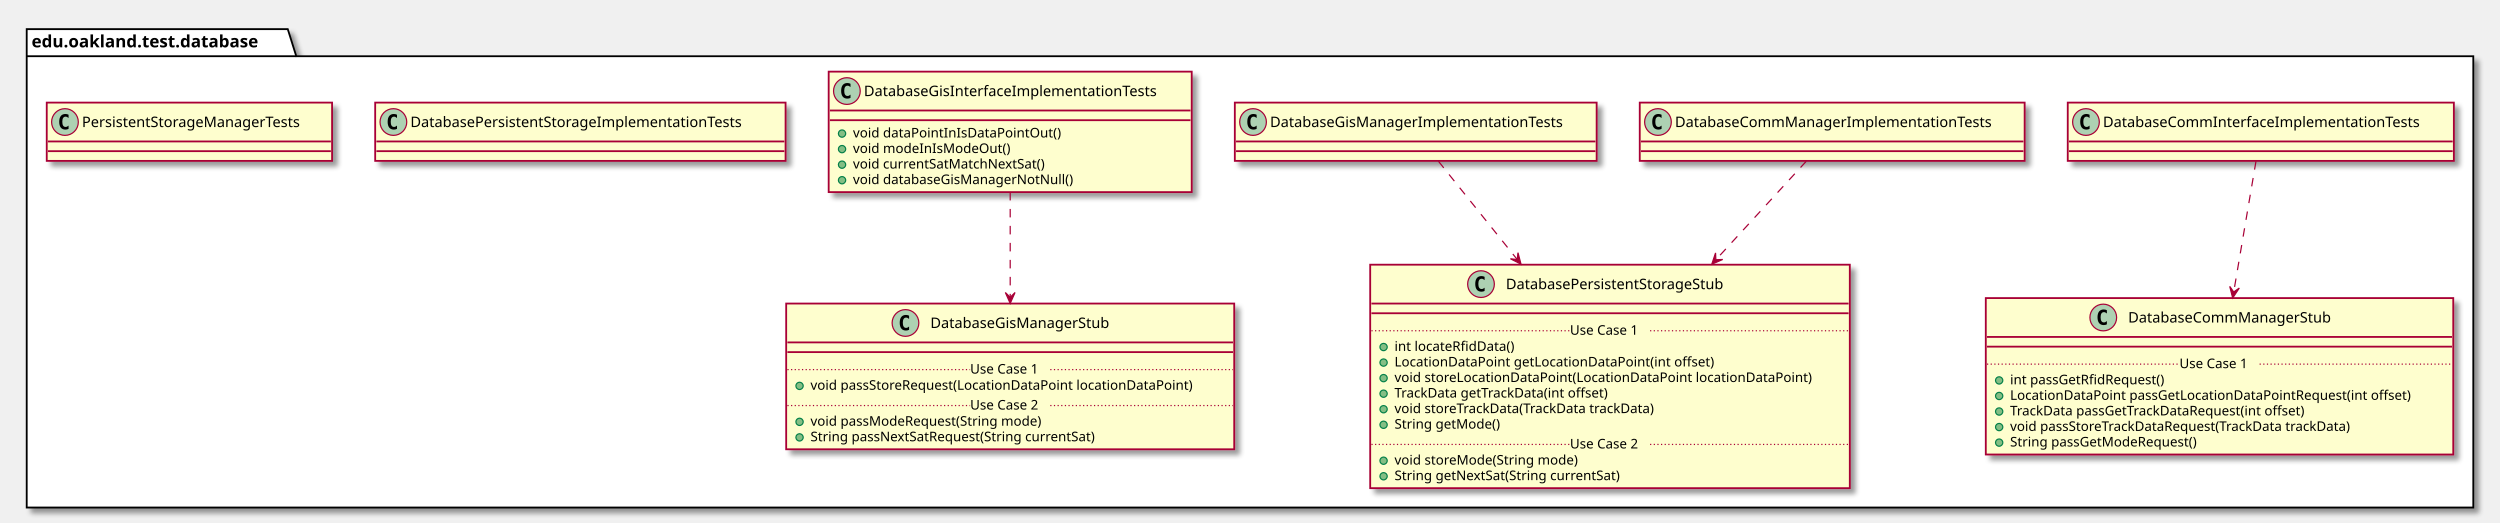
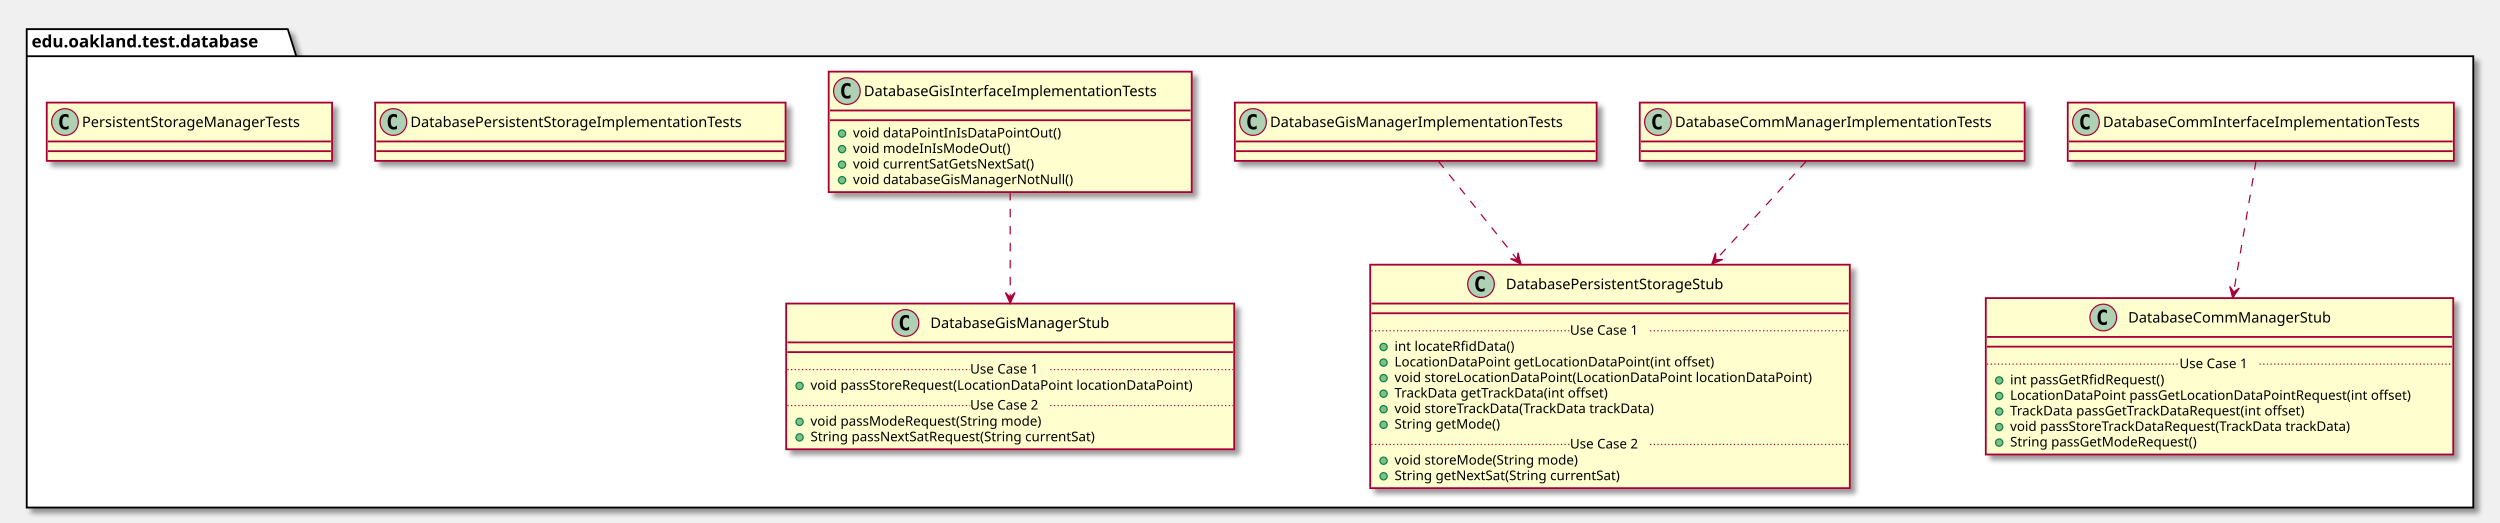
<svg xmlns="http://www.w3.org/2000/svg" contentScriptType="application/ecmascript" contentStyleType="text/css" height="430px" preserveAspectRatio="none" style="width:2059px;height:430px;" version="1.1" viewBox="0 0 2059 430" width="2059px" zoomAndPan="magnify">
  <defs>
-     <filter height="300%" id="f1quwtvy1911d8" width="300%" x="-1" y="-1">
+     <filter height="300%" id="fltw43q239fca" width="300%" x="-1" y="-1">
      <feGaussianBlur result="blurOut" stdDeviation="2.0" />
      <feColorMatrix in="blurOut" result="blurOut2" type="matrix" values="0 0 0 0 0 0 0 0 0 0 0 0 0 0 0 0 0 0 .4 0" />
      <feOffset dx="4.0" dy="4.0" in="blurOut2" result="blurOut3" />
      <feBlend in="SourceGraphic" in2="blurOut3" mode="normal" />
    </filter>
  </defs>
  <g>
-     <polygon fill="#FFFFFF" filter="url(#f1quwtvy1911d8)" points="22,24,237,24,244,46.297,2037,46.297,2037,418,22,418,22,24" style="stroke: #000000; stroke-width: 1.5;" />
+     <polygon fill="#FFFFFF" filter="url(#fltw43q239fca)" points="22,24,237,24,244,46.297,2037,46.297,2037,418,22,418,22,24" style="stroke: #000000; stroke-width: 1.5;" />
    <line style="stroke: #000000; stroke-width: 1.5;" x1="22" x2="244" y1="46.297" y2="46.297" />
    <text fill="#000000" font-family="sans-serif" font-size="14" font-weight="bold" lengthAdjust="spacingAndGlyphs" textLength="209" x="26" y="38.995">edu.oakland.test.database</text>
-     <rect fill="#FEFECE" filter="url(#f1quwtvy1911d8)" height="48" id="DatabaseCommInterfaceImplementationTests" style="stroke: #A80036; stroke-width: 1.5;" width="318" x="1703" y="84.5" />
+     <rect fill="#FEFECE" filter="url(#fltw43q239fca)" height="48" id="DatabaseCommInterfaceImplementationTests" style="stroke: #A80036; stroke-width: 1.5;" width="318" x="1703" y="84.5" />
    <ellipse cx="1718" cy="100.5" fill="#ADD1B2" rx="11" ry="11" style="stroke: #A80036; stroke-width: 1.0;" />
    <path d="M1720.969,106.141 Q1720.391,106.438 1719.75,106.578 Q1719.109,106.734 1718.406,106.734 Q1715.906,106.734 1714.578,105.094 Q1713.266,103.438 1713.266,100.312 Q1713.266,97.188 1714.578,95.531 Q1715.906,93.875 1718.406,93.875 Q1719.109,93.875 1719.75,94.031 Q1720.406,94.188 1720.969,94.484 L1720.969,97.203 Q1720.344,96.625 1719.75,96.359 Q1719.156,96.078 1718.531,96.078 Q1717.188,96.078 1716.5,97.156 Q1715.812,98.219 1715.812,100.312 Q1715.812,102.406 1716.5,103.484 Q1717.188,104.547 1718.531,104.547 Q1719.156,104.547 1719.75,104.281 Q1720.344,104 1720.969,103.422 L1720.969,106.141 Z " />
    <text fill="#000000" font-family="sans-serif" font-size="12" lengthAdjust="spacingAndGlyphs" textLength="286" x="1732" y="104.654">DatabaseCommInterfaceImplementationTests</text>
    <line style="stroke: #A80036; stroke-width: 1.5;" x1="1704" x2="2020" y1="116.5" y2="116.5" />
    <line style="stroke: #A80036; stroke-width: 1.5;" x1="1704" x2="2020" y1="124.5" y2="124.5" />
-     <rect fill="#FEFECE" filter="url(#f1quwtvy1911d8)" height="128.828" id="DatabaseCommManagerStub" style="stroke: #A80036; stroke-width: 1.5;" width="385" x="1635.5" y="245.5" />
+     <rect fill="#FEFECE" filter="url(#fltw43q239fca)" height="128.828" id="DatabaseCommManagerStub" style="stroke: #A80036; stroke-width: 1.5;" width="385" x="1635.5" y="245.5" />
    <ellipse cx="1732.25" cy="261.5" fill="#ADD1B2" rx="11" ry="11" style="stroke: #A80036; stroke-width: 1.0;" />
    <path d="M1735.219,267.141 Q1734.641,267.438 1734,267.578 Q1733.359,267.734 1732.656,267.734 Q1730.156,267.734 1728.828,266.094 Q1727.516,264.438 1727.516,261.312 Q1727.516,258.188 1728.828,256.531 Q1730.156,254.875 1732.656,254.875 Q1733.359,254.875 1734,255.031 Q1734.656,255.188 1735.219,255.484 L1735.219,258.203 Q1734.594,257.625 1734,257.359 Q1733.406,257.078 1732.781,257.078 Q1731.438,257.078 1730.75,258.156 Q1730.062,259.219 1730.062,261.312 Q1730.062,263.406 1730.75,264.484 Q1731.438,265.547 1732.781,265.547 Q1733.406,265.547 1734,265.281 Q1734.594,265 1735.219,264.422 L1735.219,267.141 Z " />
    <text fill="#000000" font-family="sans-serif" font-size="12" lengthAdjust="spacingAndGlyphs" textLength="183" x="1752.75" y="265.654">DatabaseCommManagerStub</text>
    <line style="stroke: #A80036; stroke-width: 1.5;" x1="1636.5" x2="2019.5" y1="277.5" y2="277.5" />
    <line style="stroke: #A80036; stroke-width: 1.5;" x1="1636.5" x2="2019.5" y1="285.5" y2="285.5" />
    <ellipse cx="1646.5" cy="313.305" fill="#84BE84" rx="3" ry="3" style="stroke: #038048; stroke-width: 1.0;" />
    <text fill="#000000" font-family="sans-serif" font-size="11" lengthAdjust="spacingAndGlyphs" textLength="141" x="1655.5" y="316.515">int passGetRfidRequest()</text>
    <ellipse cx="1646.5" cy="326.109" fill="#84BE84" rx="3" ry="3" style="stroke: #038048; stroke-width: 1.0;" />
    <text fill="#000000" font-family="sans-serif" font-size="11" lengthAdjust="spacingAndGlyphs" textLength="359" x="1655.5" y="329.32">LocationDataPoint passGetLocationDataPointRequest(int offset)</text>
    <ellipse cx="1646.5" cy="338.914" fill="#84BE84" rx="3" ry="3" style="stroke: #038048; stroke-width: 1.0;" />
    <text fill="#000000" font-family="sans-serif" font-size="11" lengthAdjust="spacingAndGlyphs" textLength="271" x="1655.5" y="342.125">TrackData passGetTrackDataRequest(int offset)</text>
    <ellipse cx="1646.5" cy="351.719" fill="#84BE84" rx="3" ry="3" style="stroke: #038048; stroke-width: 1.0;" />
    <text fill="#000000" font-family="sans-serif" font-size="11" lengthAdjust="spacingAndGlyphs" textLength="312" x="1655.5" y="354.929">void passStoreTrackDataRequest(TrackData trackData)</text>
    <ellipse cx="1646.5" cy="364.523" fill="#84BE84" rx="3" ry="3" style="stroke: #038048; stroke-width: 1.0;" />
    <text fill="#000000" font-family="sans-serif" font-size="11" lengthAdjust="spacingAndGlyphs" textLength="170" x="1655.5" y="367.734">String passGetModeRequest()</text>
    <line style="stroke: #A80036; stroke-width: 1.0; stroke-dasharray: 1.0,2.0;" x1="1636.5" x2="1795" y1="299.902" y2="299.902" />
    <text fill="#000000" font-family="sans-serif" font-size="11" lengthAdjust="spacingAndGlyphs" textLength="66" x="1795" y="303.21">Use Case 1</text>
    <line style="stroke: #A80036; stroke-width: 1.0; stroke-dasharray: 1.0,2.0;" x1="1861" x2="2019.5" y1="299.902" y2="299.902" />
-     <rect fill="#FEFECE" filter="url(#f1quwtvy1911d8)" height="48" id="DatabaseCommManagerImplementationTests" style="stroke: #A80036; stroke-width: 1.5;" width="317" x="1350.5" y="84.5" />
+     <rect fill="#FEFECE" filter="url(#fltw43q239fca)" height="48" id="DatabaseCommManagerImplementationTests" style="stroke: #A80036; stroke-width: 1.5;" width="317" x="1350.5" y="84.5" />
    <ellipse cx="1365.5" cy="100.5" fill="#ADD1B2" rx="11" ry="11" style="stroke: #A80036; stroke-width: 1.0;" />
    <path d="M1368.469,106.141 Q1367.891,106.438 1367.25,106.578 Q1366.609,106.734 1365.906,106.734 Q1363.406,106.734 1362.078,105.094 Q1360.766,103.438 1360.766,100.312 Q1360.766,97.188 1362.078,95.531 Q1363.406,93.875 1365.906,93.875 Q1366.609,93.875 1367.25,94.031 Q1367.906,94.188 1368.469,94.484 L1368.469,97.203 Q1367.844,96.625 1367.25,96.359 Q1366.656,96.078 1366.031,96.078 Q1364.688,96.078 1364,97.156 Q1363.312,98.219 1363.312,100.312 Q1363.312,102.406 1364,103.484 Q1364.688,104.547 1366.031,104.547 Q1366.656,104.547 1367.25,104.281 Q1367.844,104 1368.469,103.422 L1368.469,106.141 Z " />
    <text fill="#000000" font-family="sans-serif" font-size="12" lengthAdjust="spacingAndGlyphs" textLength="285" x="1379.5" y="104.654">DatabaseCommManagerImplementationTests</text>
    <line style="stroke: #A80036; stroke-width: 1.5;" x1="1351.5" x2="1666.5" y1="116.5" y2="116.5" />
    <line style="stroke: #A80036; stroke-width: 1.5;" x1="1351.5" x2="1666.5" y1="124.5" y2="124.5" />
-     <rect fill="#FEFECE" filter="url(#f1quwtvy1911d8)" height="184.047" id="DatabasePersistentStorageStub" style="stroke: #A80036; stroke-width: 1.5;" width="395" x="1128.5" y="218" />
+     <rect fill="#FEFECE" filter="url(#fltw43q239fca)" height="184.047" id="DatabasePersistentStorageStub" style="stroke: #A80036; stroke-width: 1.5;" width="395" x="1128.5" y="218" />
    <ellipse cx="1219.75" cy="234" fill="#ADD1B2" rx="11" ry="11" style="stroke: #A80036; stroke-width: 1.0;" />
    <path d="M1222.719,239.641 Q1222.141,239.938 1221.5,240.078 Q1220.859,240.234 1220.156,240.234 Q1217.656,240.234 1216.328,238.594 Q1215.016,236.938 1215.016,233.812 Q1215.016,230.688 1216.328,229.031 Q1217.656,227.375 1220.156,227.375 Q1220.859,227.375 1221.5,227.531 Q1222.156,227.688 1222.719,227.984 L1222.719,230.703 Q1222.094,230.125 1221.5,229.859 Q1220.906,229.578 1220.281,229.578 Q1218.938,229.578 1218.25,230.656 Q1217.562,231.719 1217.562,233.812 Q1217.562,235.906 1218.25,236.984 Q1218.938,238.047 1220.281,238.047 Q1220.906,238.047 1221.5,237.781 Q1222.094,237.5 1222.719,236.922 L1222.719,239.641 Z " />
    <text fill="#000000" font-family="sans-serif" font-size="12" lengthAdjust="spacingAndGlyphs" textLength="204" x="1240.25" y="238.154">DatabasePersistentStorageStub</text>
    <line style="stroke: #A80036; stroke-width: 1.5;" x1="1129.5" x2="1522.5" y1="250" y2="250" />
    <line style="stroke: #A80036; stroke-width: 1.5;" x1="1129.5" x2="1522.5" y1="258" y2="258" />
    <ellipse cx="1139.5" cy="285.805" fill="#84BE84" rx="3" ry="3" style="stroke: #038048; stroke-width: 1.0;" />
    <text fill="#000000" font-family="sans-serif" font-size="11" lengthAdjust="spacingAndGlyphs" textLength="107" x="1148.5" y="289.015">int locateRfidData()</text>
    <ellipse cx="1139.5" cy="298.609" fill="#84BE84" rx="3" ry="3" style="stroke: #038048; stroke-width: 1.0;" />
    <text fill="#000000" font-family="sans-serif" font-size="11" lengthAdjust="spacingAndGlyphs" textLength="283" x="1148.5" y="301.82">LocationDataPoint getLocationDataPoint(int offset)</text>
    <ellipse cx="1139.5" cy="311.414" fill="#84BE84" rx="3" ry="3" style="stroke: #038048; stroke-width: 1.0;" />
    <text fill="#000000" font-family="sans-serif" font-size="11" lengthAdjust="spacingAndGlyphs" textLength="369" x="1148.5" y="314.625">void storeLocationDataPoint(LocationDataPoint locationDataPoint)</text>
    <ellipse cx="1139.5" cy="324.219" fill="#84BE84" rx="3" ry="3" style="stroke: #038048; stroke-width: 1.0;" />
    <text fill="#000000" font-family="sans-serif" font-size="11" lengthAdjust="spacingAndGlyphs" textLength="195" x="1148.5" y="327.429">TrackData getTrackData(int offset)</text>
    <ellipse cx="1139.5" cy="337.023" fill="#84BE84" rx="3" ry="3" style="stroke: #038048; stroke-width: 1.0;" />
    <text fill="#000000" font-family="sans-serif" font-size="11" lengthAdjust="spacingAndGlyphs" textLength="237" x="1148.5" y="340.234">void storeTrackData(TrackData trackData)</text>
    <ellipse cx="1139.5" cy="349.828" fill="#84BE84" rx="3" ry="3" style="stroke: #038048; stroke-width: 1.0;" />
    <text fill="#000000" font-family="sans-serif" font-size="11" lengthAdjust="spacingAndGlyphs" textLength="94" x="1148.5" y="353.039">String getMode()</text>
    <line style="stroke: #A80036; stroke-width: 1.0; stroke-dasharray: 1.0,2.0;" x1="1129.5" x2="1293" y1="272.402" y2="272.402" />
    <text fill="#000000" font-family="sans-serif" font-size="11" lengthAdjust="spacingAndGlyphs" textLength="66" x="1293" y="275.71">Use Case 1</text>
    <line style="stroke: #A80036; stroke-width: 1.0; stroke-dasharray: 1.0,2.0;" x1="1359" x2="1522.5" y1="272.402" y2="272.402" />
    <ellipse cx="1139.5" cy="379.438" fill="#84BE84" rx="3" ry="3" style="stroke: #038048; stroke-width: 1.0;" />
    <text fill="#000000" font-family="sans-serif" font-size="11" lengthAdjust="spacingAndGlyphs" textLength="165" x="1148.5" y="382.648">void storeMode(String mode)</text>
    <ellipse cx="1139.5" cy="392.242" fill="#84BE84" rx="3" ry="3" style="stroke: #038048; stroke-width: 1.0;" />
    <text fill="#000000" font-family="sans-serif" font-size="11" lengthAdjust="spacingAndGlyphs" textLength="206" x="1148.5" y="395.453">String getNextSat(String currentSat)</text>
    <line style="stroke: #A80036; stroke-width: 1.0; stroke-dasharray: 1.0,2.0;" x1="1129.5" x2="1293" y1="366.035" y2="366.035" />
    <text fill="#000000" font-family="sans-serif" font-size="11" lengthAdjust="spacingAndGlyphs" textLength="66" x="1293" y="369.343">Use Case 2</text>
    <line style="stroke: #A80036; stroke-width: 1.0; stroke-dasharray: 1.0,2.0;" x1="1359" x2="1522.5" y1="366.035" y2="366.035" />
-     <rect fill="#FEFECE" filter="url(#f1quwtvy1911d8)" height="99.219" id="DatabaseGisInterfaceImplementationTests" style="stroke: #A80036; stroke-width: 1.5;" width="299" x="682.5" y="59" />
+     <rect fill="#FEFECE" filter="url(#fltw43q239fca)" height="99.219" id="DatabaseGisInterfaceImplementationTests" style="stroke: #A80036; stroke-width: 1.5;" width="299" x="682.5" y="59" />
    <ellipse cx="697.5" cy="75" fill="#ADD1B2" rx="11" ry="11" style="stroke: #A80036; stroke-width: 1.0;" />
    <path d="M700.469,80.641 Q699.891,80.938 699.25,81.078 Q698.609,81.234 697.906,81.234 Q695.406,81.234 694.078,79.594 Q692.766,77.938 692.766,74.812 Q692.766,71.688 694.078,70.031 Q695.406,68.375 697.906,68.375 Q698.609,68.375 699.25,68.531 Q699.906,68.688 700.469,68.984 L700.469,71.703 Q699.844,71.125 699.25,70.859 Q698.656,70.578 698.031,70.578 Q696.688,70.578 696,71.656 Q695.312,72.719 695.312,74.812 Q695.312,76.906 696,77.984 Q696.688,79.047 698.031,79.047 Q698.656,79.047 699.25,78.781 Q699.844,78.5 700.469,77.922 L700.469,80.641 Z " />
    <text fill="#000000" font-family="sans-serif" font-size="12" lengthAdjust="spacingAndGlyphs" textLength="267" x="711.5" y="79.154">DatabaseGisInterfaceImplementationTests</text>
    <line style="stroke: #A80036; stroke-width: 1.5;" x1="683.5" x2="980.5" y1="91" y2="91" />
    <line style="stroke: #A80036; stroke-width: 1.5;" x1="683.5" x2="980.5" y1="99" y2="99" />
    <ellipse cx="693.5" cy="110" fill="#84BE84" rx="3" ry="3" style="stroke: #038048; stroke-width: 1.0;" />
    <text fill="#000000" font-family="sans-serif" font-size="11" lengthAdjust="spacingAndGlyphs" textLength="182" x="702.5" y="113.21">void dataPointInIsDataPointOut()</text>
    <ellipse cx="693.5" cy="122.805" fill="#84BE84" rx="3" ry="3" style="stroke: #038048; stroke-width: 1.0;" />
    <text fill="#000000" font-family="sans-serif" font-size="11" lengthAdjust="spacingAndGlyphs" textLength="137" x="702.5" y="126.015">void modeInIsModeOut()</text>
    <ellipse cx="693.5" cy="135.609" fill="#84BE84" rx="3" ry="3" style="stroke: #038048; stroke-width: 1.0;" />
-     <text fill="#000000" font-family="sans-serif" font-size="11" lengthAdjust="spacingAndGlyphs" textLength="172" x="702.5" y="138.82">void currentSatMatchNextSat()</text>
+     <text fill="#000000" font-family="sans-serif" font-size="11" lengthAdjust="spacingAndGlyphs" textLength="166" x="702.5" y="138.82">void currentSatGetsNextSat()</text>
    <ellipse cx="693.5" cy="148.414" fill="#84BE84" rx="3" ry="3" style="stroke: #038048; stroke-width: 1.0;" />
    <text fill="#000000" font-family="sans-serif" font-size="11" lengthAdjust="spacingAndGlyphs" textLength="196" x="702.5" y="151.625">void databaseGisManagerNotNull()</text>
-     <rect fill="#FEFECE" filter="url(#f1quwtvy1911d8)" height="120.023" id="DatabaseGisManagerStub" style="stroke: #A80036; stroke-width: 1.5;" width="369" x="647.5" y="250" />
+     <rect fill="#FEFECE" filter="url(#fltw43q239fca)" height="120.023" id="DatabaseGisManagerStub" style="stroke: #A80036; stroke-width: 1.5;" width="369" x="647.5" y="250" />
    <ellipse cx="745.75" cy="266" fill="#ADD1B2" rx="11" ry="11" style="stroke: #A80036; stroke-width: 1.0;" />
    <path d="M748.719,271.641 Q748.141,271.938 747.5,272.078 Q746.859,272.234 746.156,272.234 Q743.656,272.234 742.328,270.594 Q741.016,268.938 741.016,265.812 Q741.016,262.688 742.328,261.031 Q743.656,259.375 746.156,259.375 Q746.859,259.375 747.5,259.531 Q748.156,259.688 748.719,259.984 L748.719,262.703 Q748.094,262.125 747.5,261.859 Q746.906,261.578 746.281,261.578 Q744.938,261.578 744.25,262.656 Q743.562,263.719 743.562,265.812 Q743.562,267.906 744.25,268.984 Q744.938,270.047 746.281,270.047 Q746.906,270.047 747.5,269.781 Q748.094,269.5 748.719,268.922 L748.719,271.641 Z " />
    <text fill="#000000" font-family="sans-serif" font-size="12" lengthAdjust="spacingAndGlyphs" textLength="164" x="766.25" y="270.154">DatabaseGisManagerStub</text>
    <line style="stroke: #A80036; stroke-width: 1.5;" x1="648.5" x2="1015.5" y1="282" y2="282" />
    <line style="stroke: #A80036; stroke-width: 1.5;" x1="648.5" x2="1015.5" y1="290" y2="290" />
    <ellipse cx="658.5" cy="317.805" fill="#84BE84" rx="3" ry="3" style="stroke: #038048; stroke-width: 1.0;" />
    <text fill="#000000" font-family="sans-serif" font-size="11" lengthAdjust="spacingAndGlyphs" textLength="343" x="667.5" y="321.015">void passStoreRequest(LocationDataPoint locationDataPoint)</text>
    <line style="stroke: #A80036; stroke-width: 1.0; stroke-dasharray: 1.0,2.0;" x1="648.5" x2="799" y1="304.402" y2="304.402" />
    <text fill="#000000" font-family="sans-serif" font-size="11" lengthAdjust="spacingAndGlyphs" textLength="66" x="799" y="307.71">Use Case 1</text>
    <line style="stroke: #A80036; stroke-width: 1.0; stroke-dasharray: 1.0,2.0;" x1="865" x2="1015.5" y1="304.402" y2="304.402" />
    <ellipse cx="658.5" cy="347.414" fill="#84BE84" rx="3" ry="3" style="stroke: #038048; stroke-width: 1.0;" />
    <text fill="#000000" font-family="sans-serif" font-size="11" lengthAdjust="spacingAndGlyphs" textLength="209" x="667.5" y="350.625">void passModeRequest(String mode)</text>
    <ellipse cx="658.5" cy="360.219" fill="#84BE84" rx="3" ry="3" style="stroke: #038048; stroke-width: 1.0;" />
    <text fill="#000000" font-family="sans-serif" font-size="11" lengthAdjust="spacingAndGlyphs" textLength="262" x="667.5" y="363.429">String passNextSatRequest(String currentSat)</text>
    <line style="stroke: #A80036; stroke-width: 1.0; stroke-dasharray: 1.0,2.0;" x1="648.5" x2="799" y1="334.012" y2="334.012" />
    <text fill="#000000" font-family="sans-serif" font-size="11" lengthAdjust="spacingAndGlyphs" textLength="66" x="799" y="337.32">Use Case 2</text>
    <line style="stroke: #A80036; stroke-width: 1.0; stroke-dasharray: 1.0,2.0;" x1="865" x2="1015.5" y1="334.012" y2="334.012" />
-     <rect fill="#FEFECE" filter="url(#f1quwtvy1911d8)" height="48" id="DatabaseGisManagerImplementationTests" style="stroke: #A80036; stroke-width: 1.5;" width="298" x="1017" y="84.5" />
+     <rect fill="#FEFECE" filter="url(#fltw43q239fca)" height="48" id="DatabaseGisManagerImplementationTests" style="stroke: #A80036; stroke-width: 1.5;" width="298" x="1017" y="84.5" />
    <ellipse cx="1032" cy="100.5" fill="#ADD1B2" rx="11" ry="11" style="stroke: #A80036; stroke-width: 1.0;" />
    <path d="M1034.969,106.141 Q1034.391,106.438 1033.75,106.578 Q1033.109,106.734 1032.406,106.734 Q1029.906,106.734 1028.578,105.094 Q1027.266,103.438 1027.266,100.312 Q1027.266,97.188 1028.578,95.531 Q1029.906,93.875 1032.406,93.875 Q1033.109,93.875 1033.75,94.031 Q1034.406,94.188 1034.969,94.484 L1034.969,97.203 Q1034.344,96.625 1033.75,96.359 Q1033.156,96.078 1032.531,96.078 Q1031.188,96.078 1030.5,97.156 Q1029.812,98.219 1029.812,100.312 Q1029.812,102.406 1030.5,103.484 Q1031.188,104.547 1032.531,104.547 Q1033.156,104.547 1033.75,104.281 Q1034.344,104 1034.969,103.422 L1034.969,106.141 Z " />
    <text fill="#000000" font-family="sans-serif" font-size="12" lengthAdjust="spacingAndGlyphs" textLength="266" x="1046" y="104.654">DatabaseGisManagerImplementationTests</text>
    <line style="stroke: #A80036; stroke-width: 1.5;" x1="1018" x2="1314" y1="116.5" y2="116.5" />
    <line style="stroke: #A80036; stroke-width: 1.5;" x1="1018" x2="1314" y1="124.5" y2="124.5" />
-     <rect fill="#FEFECE" filter="url(#f1quwtvy1911d8)" height="48" id="DatabasePersistentStorageImplementationTests" style="stroke: #A80036; stroke-width: 1.5;" width="338" x="309" y="84.5" />
+     <rect fill="#FEFECE" filter="url(#fltw43q239fca)" height="48" id="DatabasePersistentStorageImplementationTests" style="stroke: #A80036; stroke-width: 1.5;" width="338" x="309" y="84.5" />
    <ellipse cx="324" cy="100.5" fill="#ADD1B2" rx="11" ry="11" style="stroke: #A80036; stroke-width: 1.0;" />
    <path d="M326.969,106.141 Q326.391,106.438 325.75,106.578 Q325.109,106.734 324.406,106.734 Q321.906,106.734 320.578,105.094 Q319.266,103.438 319.266,100.312 Q319.266,97.188 320.578,95.531 Q321.906,93.875 324.406,93.875 Q325.109,93.875 325.75,94.031 Q326.406,94.188 326.969,94.484 L326.969,97.203 Q326.344,96.625 325.75,96.359 Q325.156,96.078 324.531,96.078 Q323.188,96.078 322.5,97.156 Q321.812,98.219 321.812,100.312 Q321.812,102.406 322.5,103.484 Q323.188,104.547 324.531,104.547 Q325.156,104.547 325.75,104.281 Q326.344,104 326.969,103.422 L326.969,106.141 Z " />
    <text fill="#000000" font-family="sans-serif" font-size="12" lengthAdjust="spacingAndGlyphs" textLength="306" x="338" y="104.654">DatabasePersistentStorageImplementationTests</text>
    <line style="stroke: #A80036; stroke-width: 1.5;" x1="310" x2="646" y1="116.5" y2="116.5" />
    <line style="stroke: #A80036; stroke-width: 1.5;" x1="310" x2="646" y1="124.5" y2="124.5" />
-     <rect fill="#FEFECE" filter="url(#f1quwtvy1911d8)" height="48" id="PersistentStorageManagerTests" style="stroke: #A80036; stroke-width: 1.5;" width="235" x="38.5" y="84.5" />
+     <rect fill="#FEFECE" filter="url(#fltw43q239fca)" height="48" id="PersistentStorageManagerTests" style="stroke: #A80036; stroke-width: 1.5;" width="235" x="38.5" y="84.5" />
    <ellipse cx="53.5" cy="100.5" fill="#ADD1B2" rx="11" ry="11" style="stroke: #A80036; stroke-width: 1.0;" />
    <path d="M56.469,106.141 Q55.891,106.438 55.25,106.578 Q54.609,106.734 53.906,106.734 Q51.406,106.734 50.078,105.094 Q48.766,103.438 48.766,100.312 Q48.766,97.188 50.078,95.531 Q51.406,93.875 53.906,93.875 Q54.609,93.875 55.25,94.031 Q55.906,94.188 56.469,94.484 L56.469,97.203 Q55.844,96.625 55.25,96.359 Q54.656,96.078 54.031,96.078 Q52.688,96.078 52,97.156 Q51.312,98.219 51.312,100.312 Q51.312,102.406 52,103.484 Q52.688,104.547 54.031,104.547 Q54.656,104.547 55.25,104.281 Q55.844,104 56.469,103.422 L56.469,106.141 Z " />
    <text fill="#000000" font-family="sans-serif" font-size="12" lengthAdjust="spacingAndGlyphs" textLength="203" x="67.5" y="104.654">PersistentStorageManagerTests</text>
    <line style="stroke: #A80036; stroke-width: 1.5;" x1="39.5" x2="272.5" y1="116.5" y2="116.5" />
    <line style="stroke: #A80036; stroke-width: 1.5;" x1="39.5" x2="272.5" y1="124.5" y2="124.5" />
    <path d="M1858.03,132.78 C1853.56,159.04 1846.07,202.98 1839.69,240.41 " fill="none" id="DatabaseCommInterfaceImplementationTests-&gt;DatabaseCommManagerStub" style="stroke: #A80036; stroke-width: 1.0; stroke-dasharray: 7.0,7.0;" />
    <polygon fill="#A80036" points="1838.84,245.42,1844.3,237.223,1839.683,240.492,1836.414,235.875,1838.84,245.42" style="stroke: #A80036; stroke-width: 1.0;" />
    <path d="M1487.65,132.78 C1469.15,152.94 1441.09,183.53 1413.52,213.59 " fill="none" id="DatabaseCommManagerImplementationTests-&gt;DatabasePersistentStorageStub" style="stroke: #A80036; stroke-width: 1.0; stroke-dasharray: 7.0,7.0;" />
    <polygon fill="#A80036" points="1409.81,217.63,1418.836,213.689,1413.185,213.941,1412.933,208.289,1409.81,217.63" style="stroke: #A80036; stroke-width: 1.0;" />
    <path d="M832,158.05 C832,184.11 832,216.56 832,244.69 " fill="none" id="DatabaseGisInterfaceImplementationTests-&gt;DatabaseGisManagerStub" style="stroke: #A80036; stroke-width: 1.0; stroke-dasharray: 7.0,7.0;" />
    <polygon fill="#A80036" points="832,249.89,836,240.89,832,244.89,828,240.89,832,249.89" style="stroke: #A80036; stroke-width: 1.0;" />
    <path d="M1184.67,132.78 C1200.84,152.94 1225.37,183.53 1249.48,213.59 " fill="none" id="DatabaseGisManagerImplementationTests-&gt;DatabasePersistentStorageStub" style="stroke: #A80036; stroke-width: 1.0; stroke-dasharray: 7.0,7.0;" />
    <polygon fill="#A80036" points="1252.72,217.63,1250.208,208.107,1249.591,213.73,1243.968,213.113,1252.72,217.63" style="stroke: #A80036; stroke-width: 1.0;" />
  </g>
</svg>
